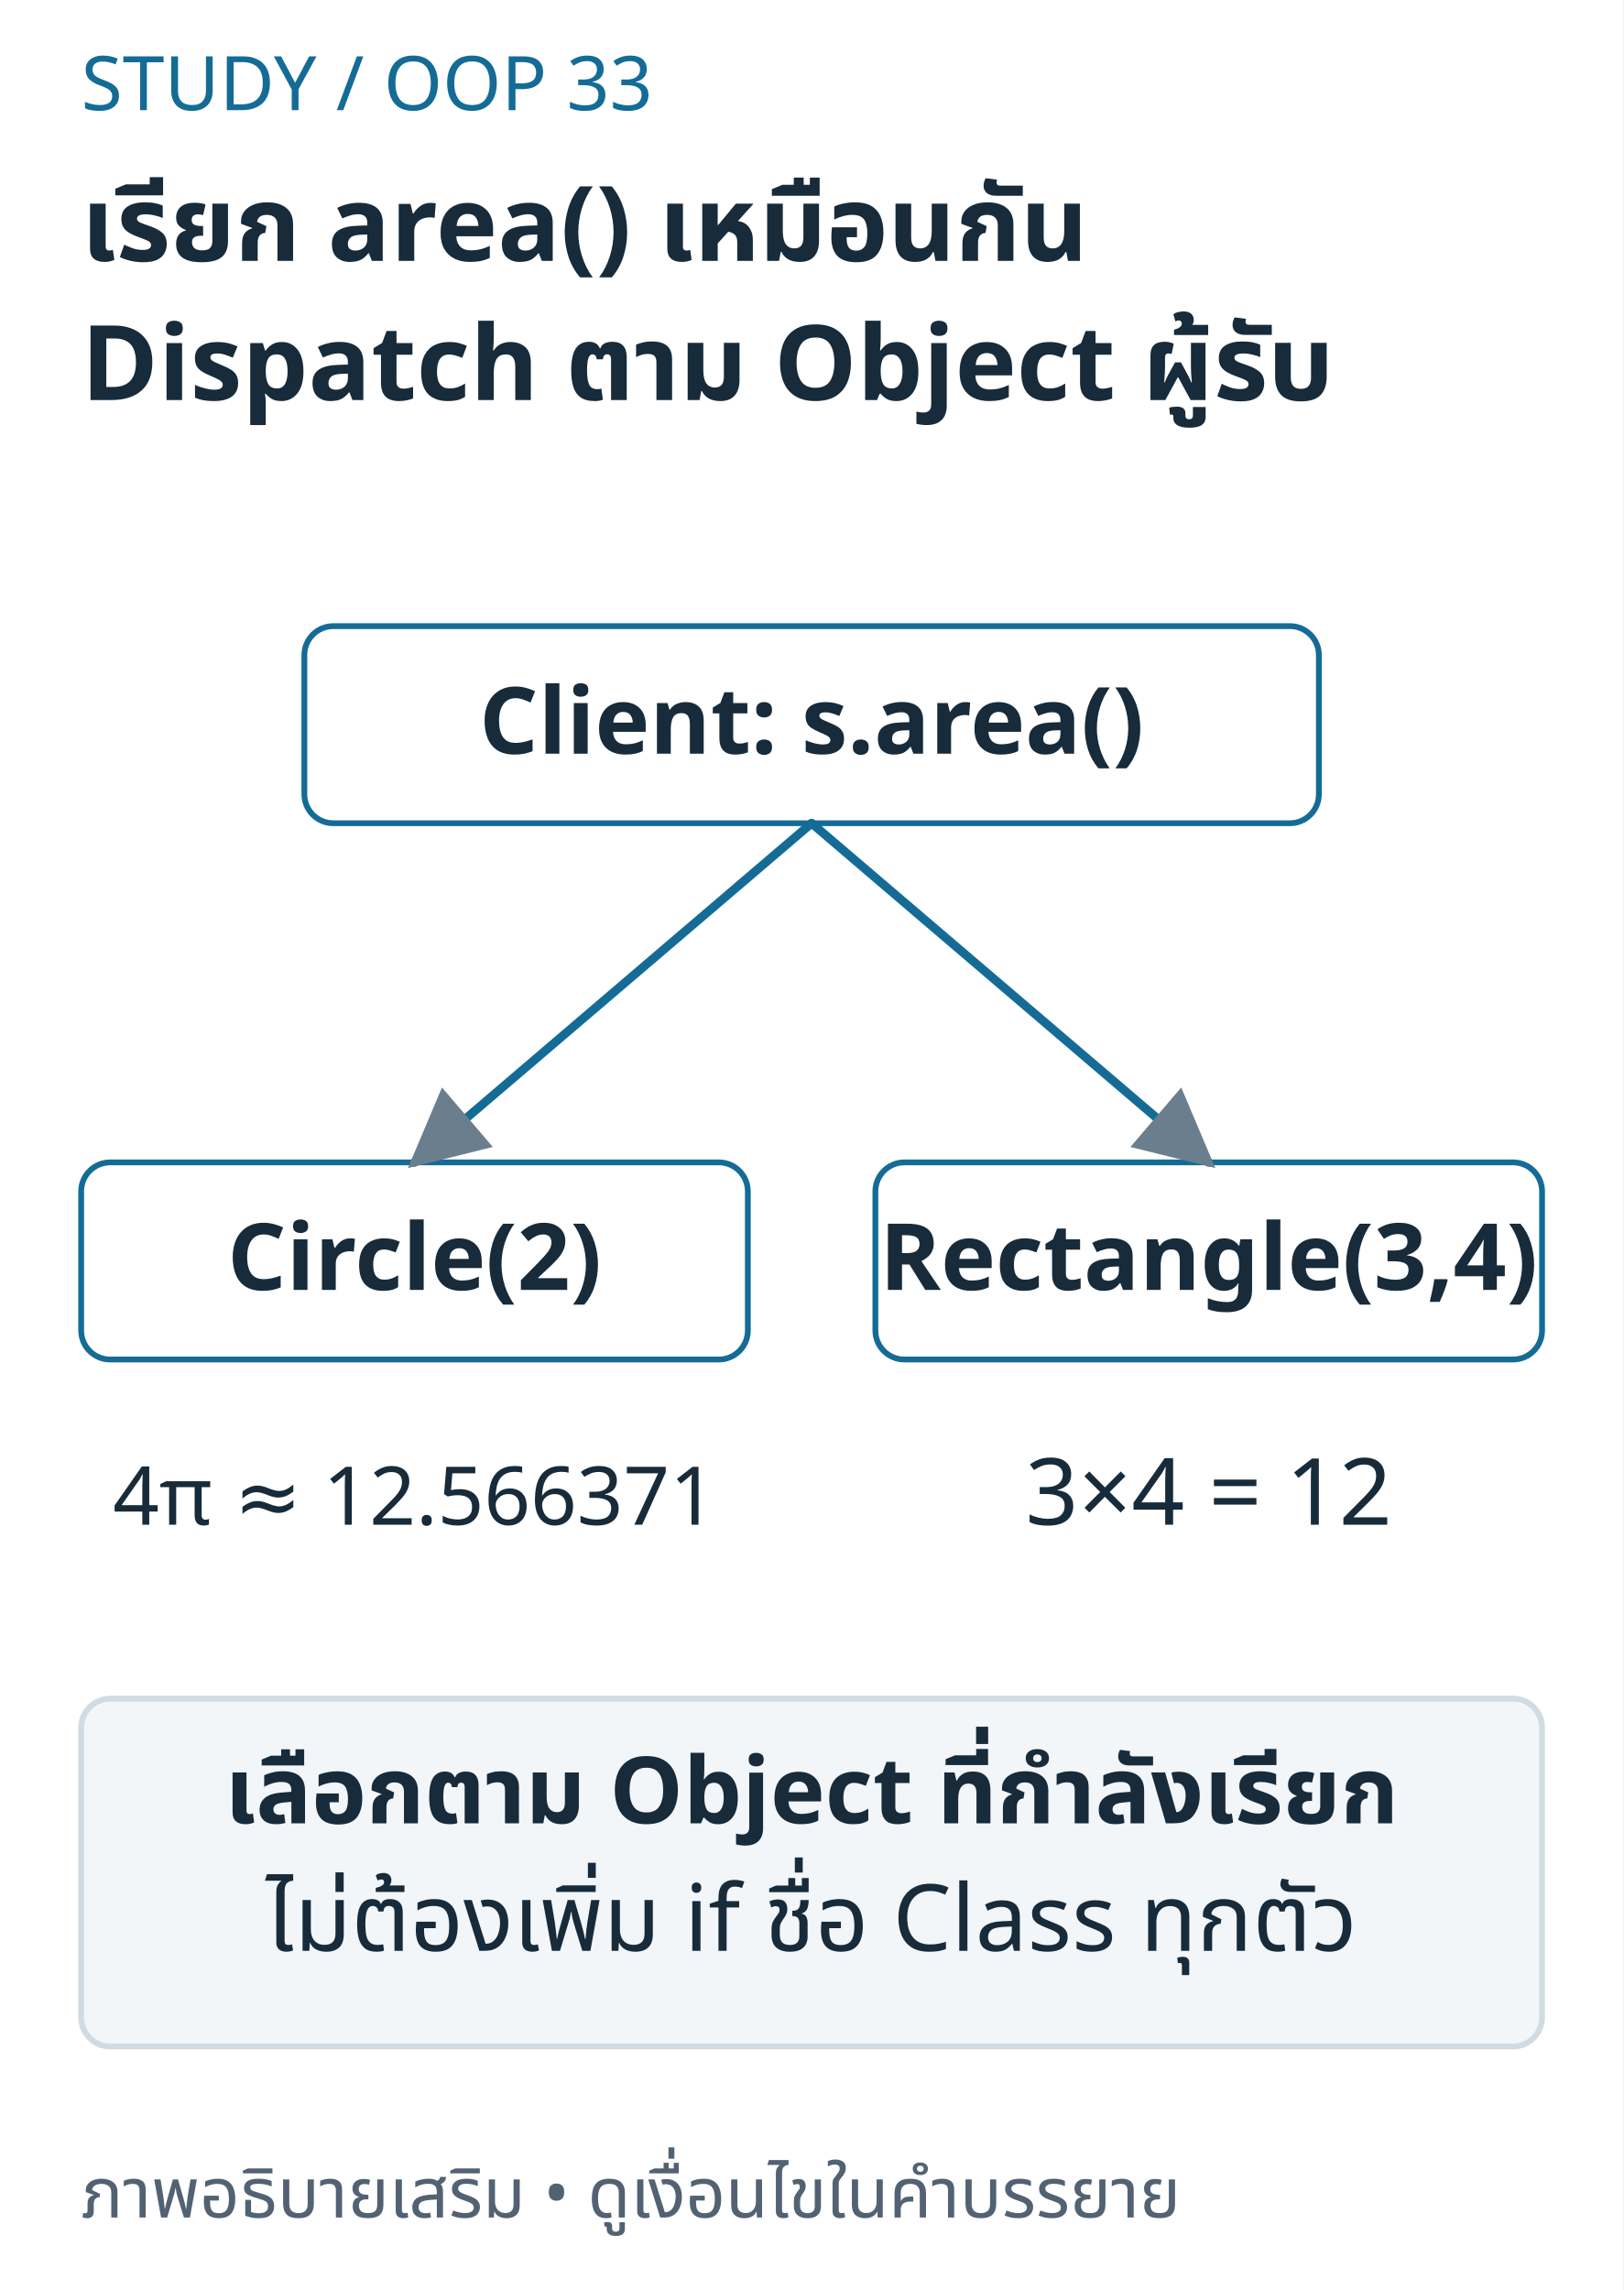
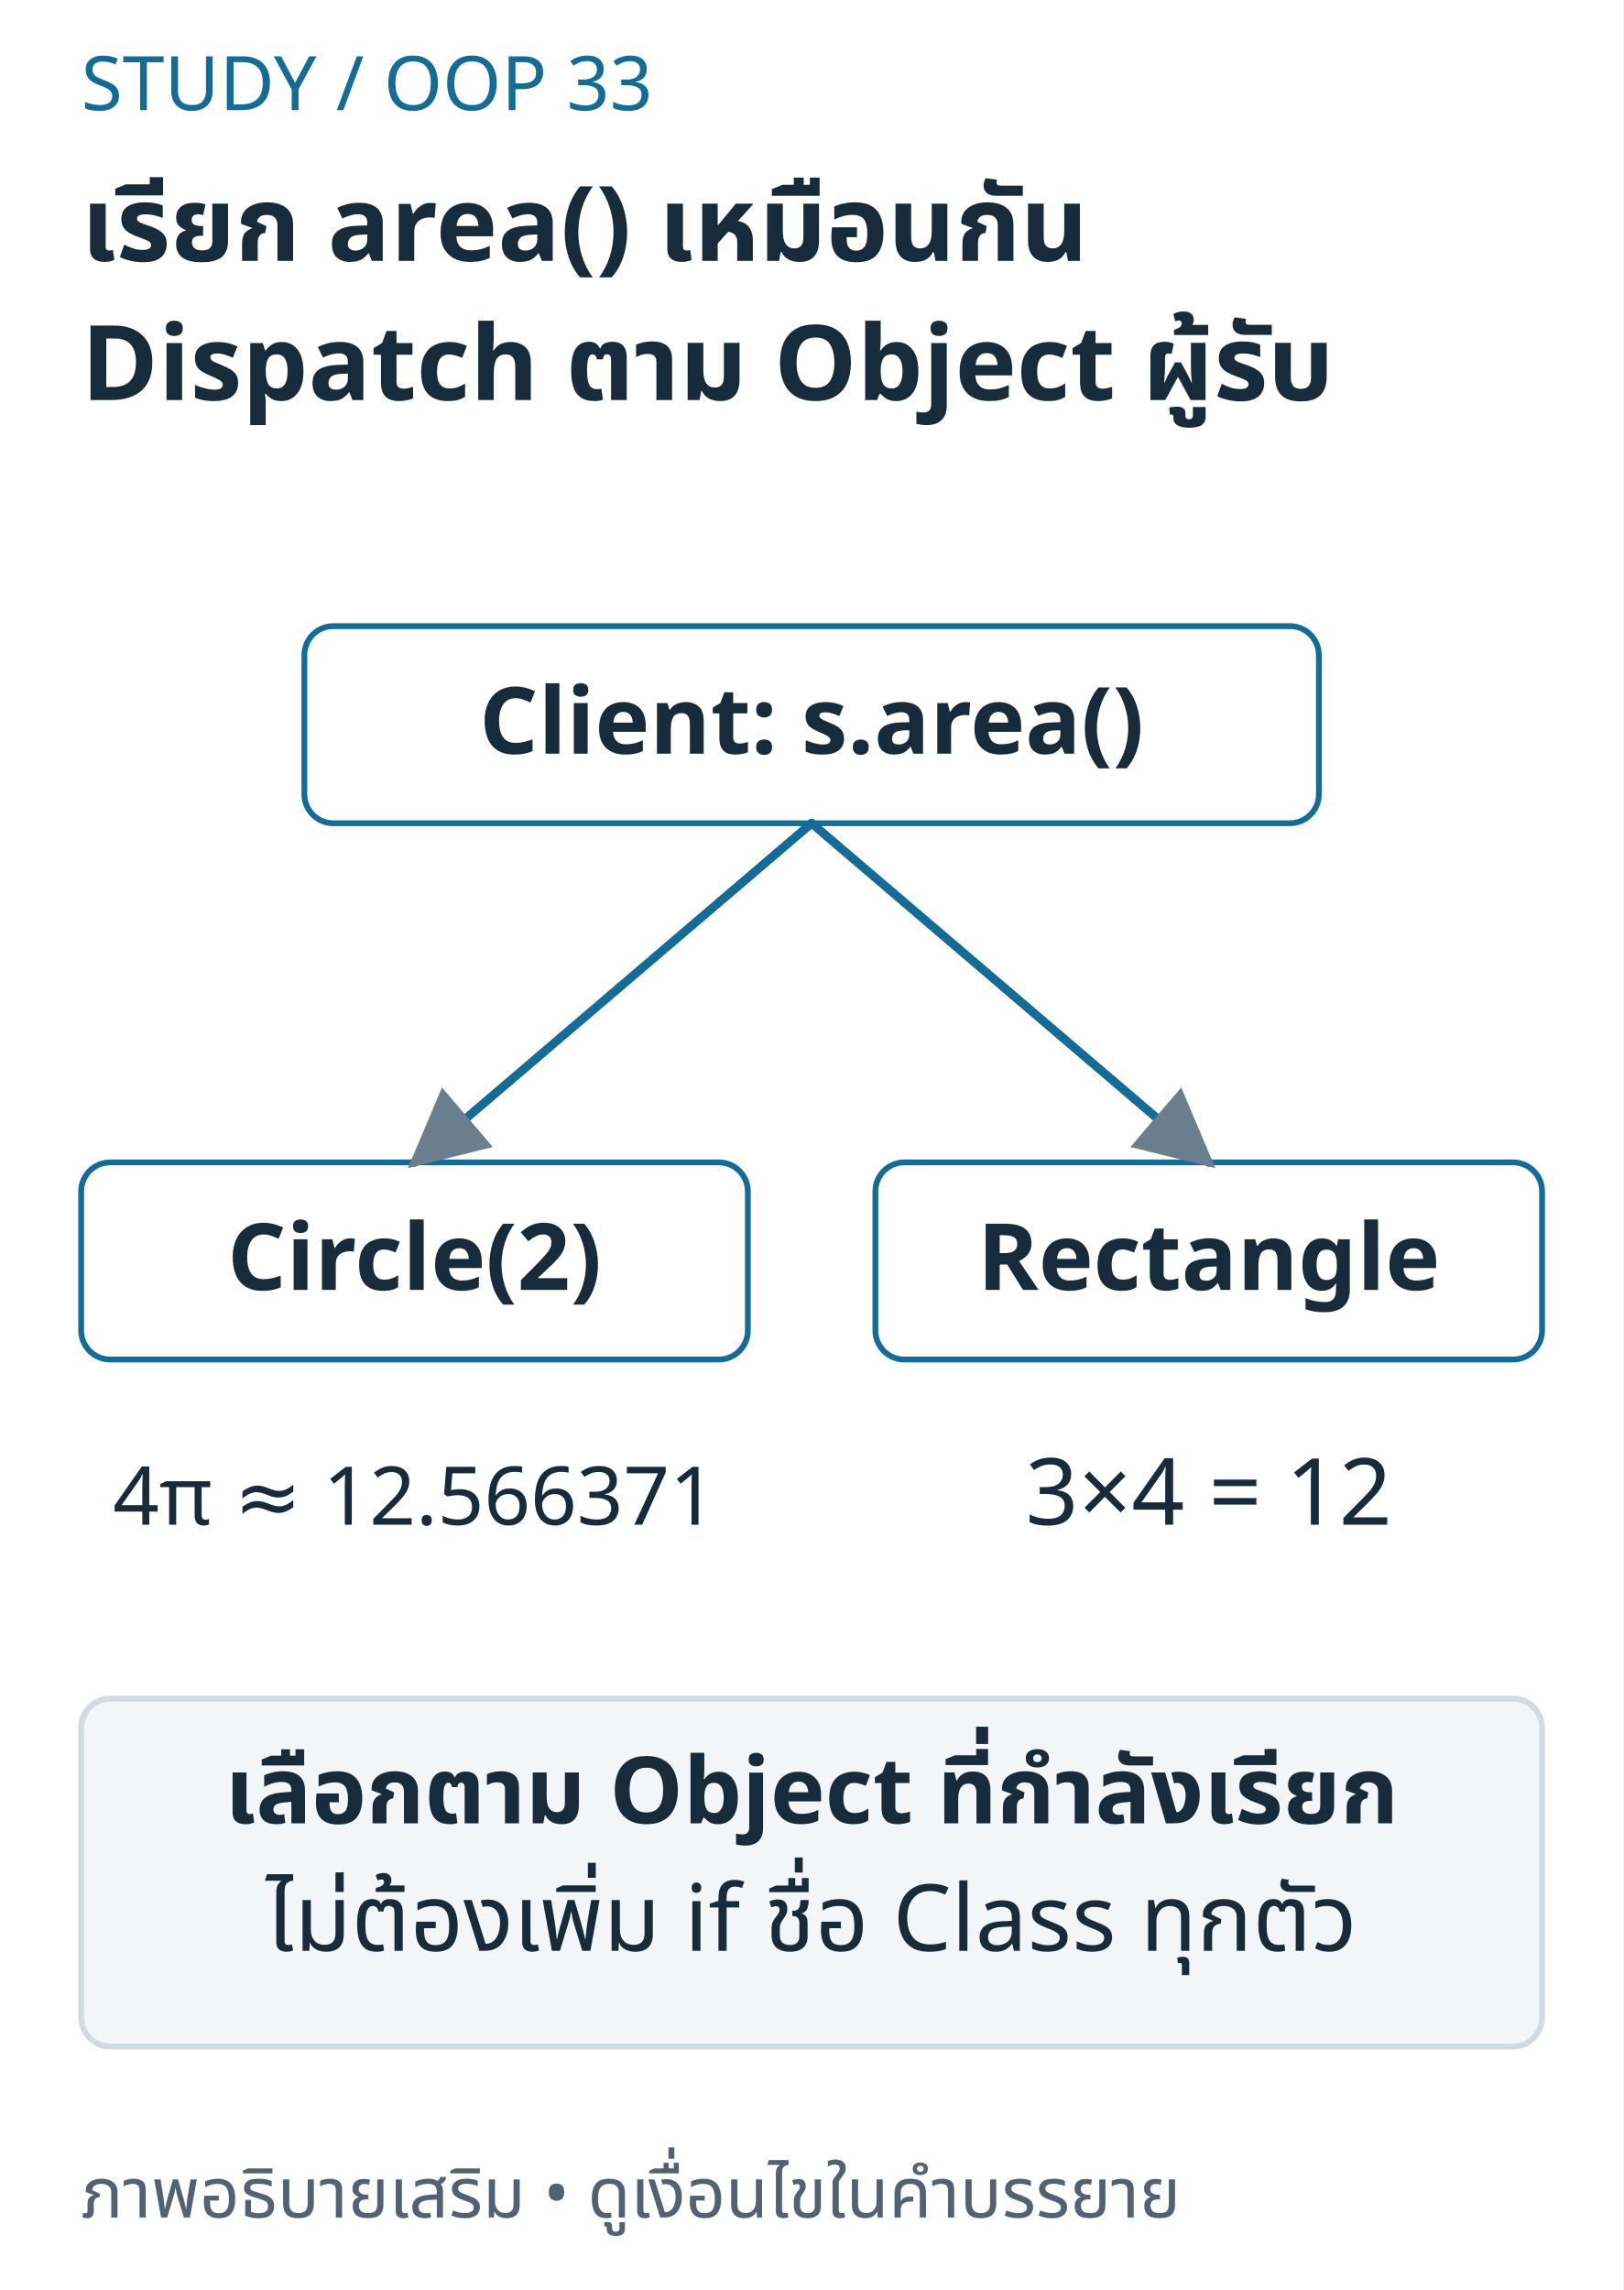
<svg xmlns="http://www.w3.org/2000/svg" width="1120" height="1580" viewBox="0 0 560 790" role="img" aria-labelledby="title desc" lang="th">
  <defs>
    <marker id="arrow" markerWidth="9" markerHeight="9" refX="8" refY="4.5" orient="auto-start-reverse">
      <path d="M0 0L9 4.5L0 9" fill="#6b7e8d" />
    </marker>
    <marker id="inherit" markerWidth="12" markerHeight="12" refX="11" refY="6" orient="auto">
      <path d="M0 0L11 6L0 12Z" fill="#fff" stroke="#6b7e8d" stroke-width="1" />
    </marker>
    <marker id="aggregation" markerWidth="12" markerHeight="12" refX="0" refY="6" orient="auto">
      <path d="M0 6L6 0L12 6L6 12Z" fill="#fff" stroke="#6b7e8d" stroke-width="1" />
    </marker>
    <marker id="composition" markerWidth="12" markerHeight="12" refX="0" refY="6" orient="auto">
      <path d="M0 6L6 0L12 6L6 12Z" fill="#6b7e8d" stroke="#6b7e8d" stroke-width="1" />
    </marker>
  </defs>
  <rect width="560" height="790" fill="#fff" />
  <g font-family="Leelawadee UI, Noto Sans Thai, sans-serif" stroke-linecap="round" stroke-linejoin="round">
    <text x="28" y="38" font-size="26" fill="#146c96" text-anchor="start" font-weight="400">STUDY / OOP 33</text>
    <text x="28" y="90" font-size="36" fill="#172b3a" text-anchor="start" font-weight="700">เรียก area() เหมือนกัน</text>
    <text x="28" y="138" font-size="36" fill="#172b3a" text-anchor="start" font-weight="700">Dispatch ตาม Object ผู้รับ</text>
    <g data-node="client">
      <rect x="105" y="216" width="350" height="68" rx="10" fill="#ffffff" stroke="#146c96" stroke-width="2" />
      <text x="280.0" y="260" font-size="32" fill="#172b3a" text-anchor="middle" font-weight="600">Client: s.area()</text>
    </g>
    <g data-node="circle">
      <rect x="28" y="401" width="230" height="68" rx="10" fill="#ffffff" stroke="#146c96" stroke-width="2" />
      <text x="143.0" y="445" font-size="32" fill="#172b3a" text-anchor="middle" font-weight="600">Circle(2)</text>
    </g>
    <g data-node="rect">
      <rect x="302" y="401" width="230" height="68" rx="10" fill="#ffffff" stroke="#146c96" stroke-width="2" />
-       <text x="417.0" y="445" font-size="32" fill="#172b3a" text-anchor="middle" font-weight="600">Rectangle(3,4)</text>
+       <text x="417.0" y="445" font-size="32" fill="#172b3a" text-anchor="middle" font-weight="600">Rectangle</text>
    </g>
    <polyline points="280,284 143,401" fill="none" stroke="#146c96" stroke-width="3" marker-end="url(#arrow)" data-edge="client:circle" />
    <polyline points="280,284 417,401" fill="none" stroke="#146c96" stroke-width="3" marker-end="url(#arrow)" data-edge="client:rect" />
    <text x="143" y="526" font-size="28" fill="#172b3a" text-anchor="middle" font-weight="400">4π ≈ 12.566371</text>
    <text x="417" y="526" font-size="32" fill="#172b3a" text-anchor="middle" font-weight="400">3×4 = 12</text>
-     <rect x="28" y="586" width="504" height="120" rx="10" fill="#f2f6f8" stroke="#d0dbe2" stroke-width="2" />
-     <text x="280" y="629" font-size="32" fill="#172b3a" text-anchor="middle" font-weight="600">เลือกตาม Object ที่กำลังเรียก</text>
-     <text x="280" y="673" font-size="32" fill="#172b3a" text-anchor="middle" font-weight="400">ไม่ต้องเพิ่ม if ชื่อ Class ทุกตัว</text>
+     <g data-card="true">
+       <rect x="28" y="586" width="504" height="120" rx="10" fill="#f2f6f8" stroke="#d0dbe2" stroke-width="2" />
+       <text x="280" y="629" font-size="32" fill="#172b3a" text-anchor="middle" font-weight="600">เลือกตาม Object ที่กำลังเรียก</text>
+       <text x="280" y="673" font-size="32" fill="#172b3a" text-anchor="middle" font-weight="400">ไม่ต้องเพิ่ม if ชื่อ Class ทุกตัว</text>
+     </g>
    <text x="28" y="765" font-size="24" fill="#526273" text-anchor="start" font-weight="400">ภาพอธิบายเสริม • ดูเงื่อนไขในคำบรรยาย</text>
  </g>
</svg>
